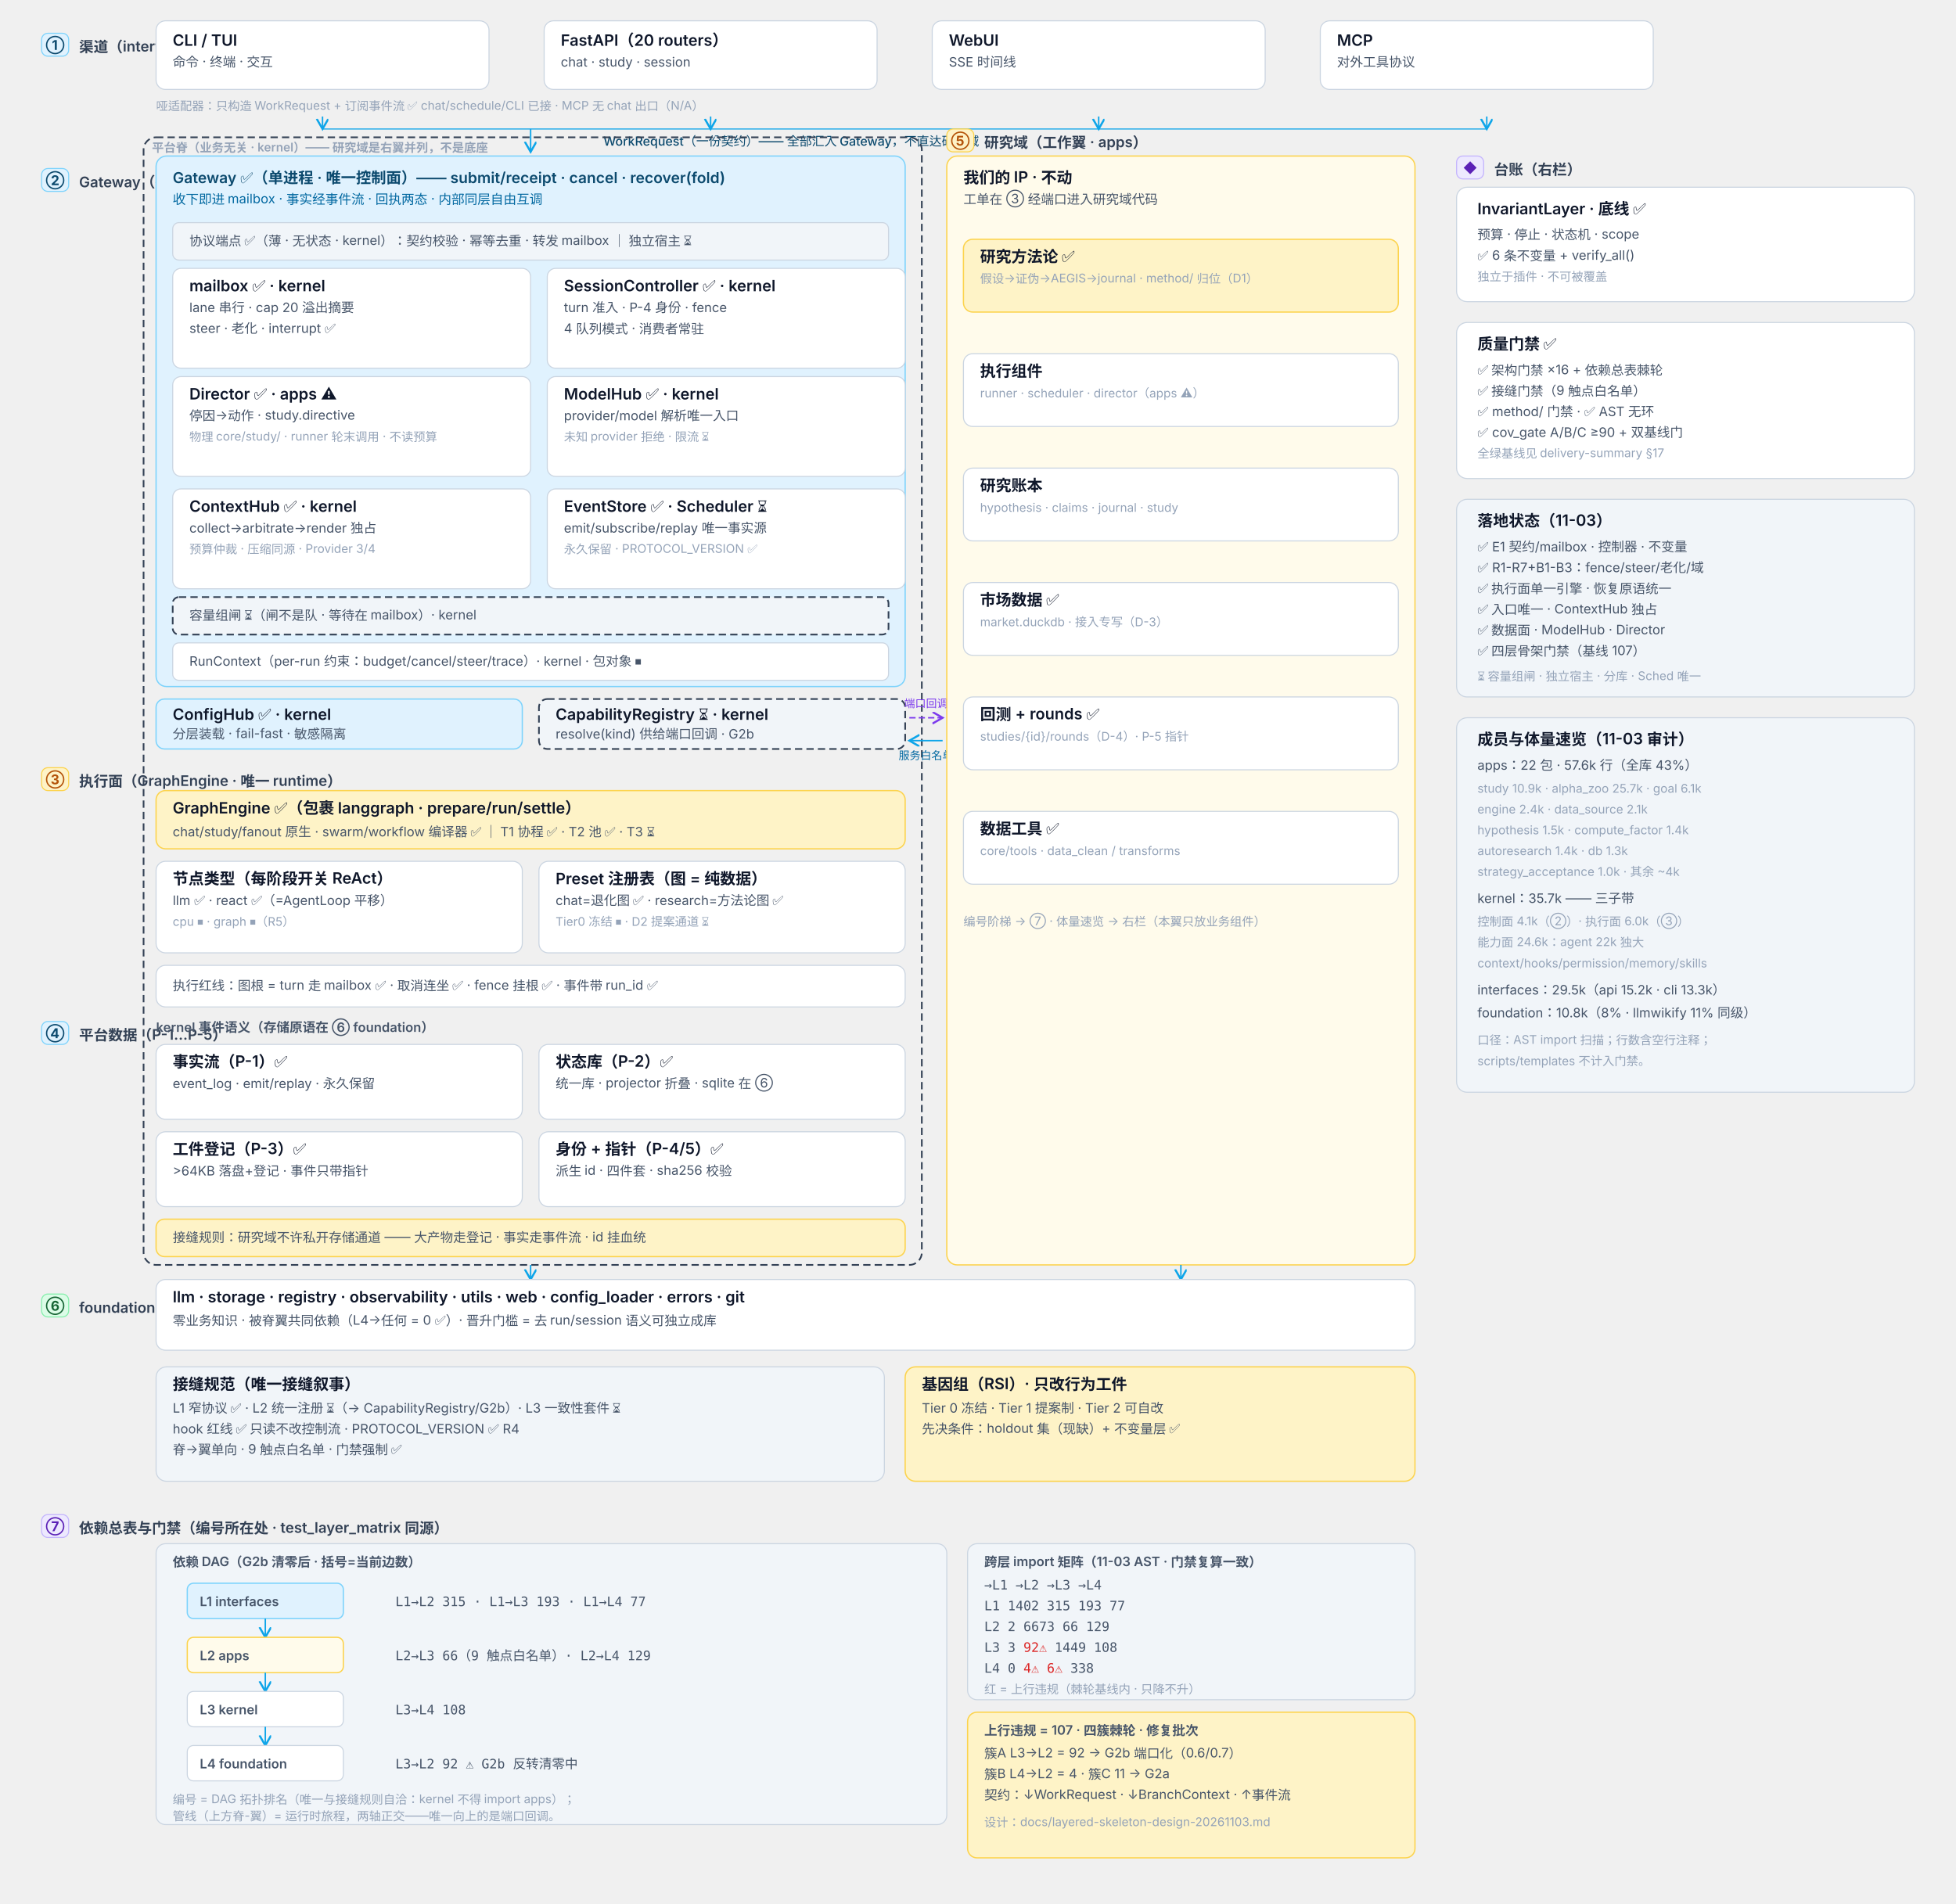
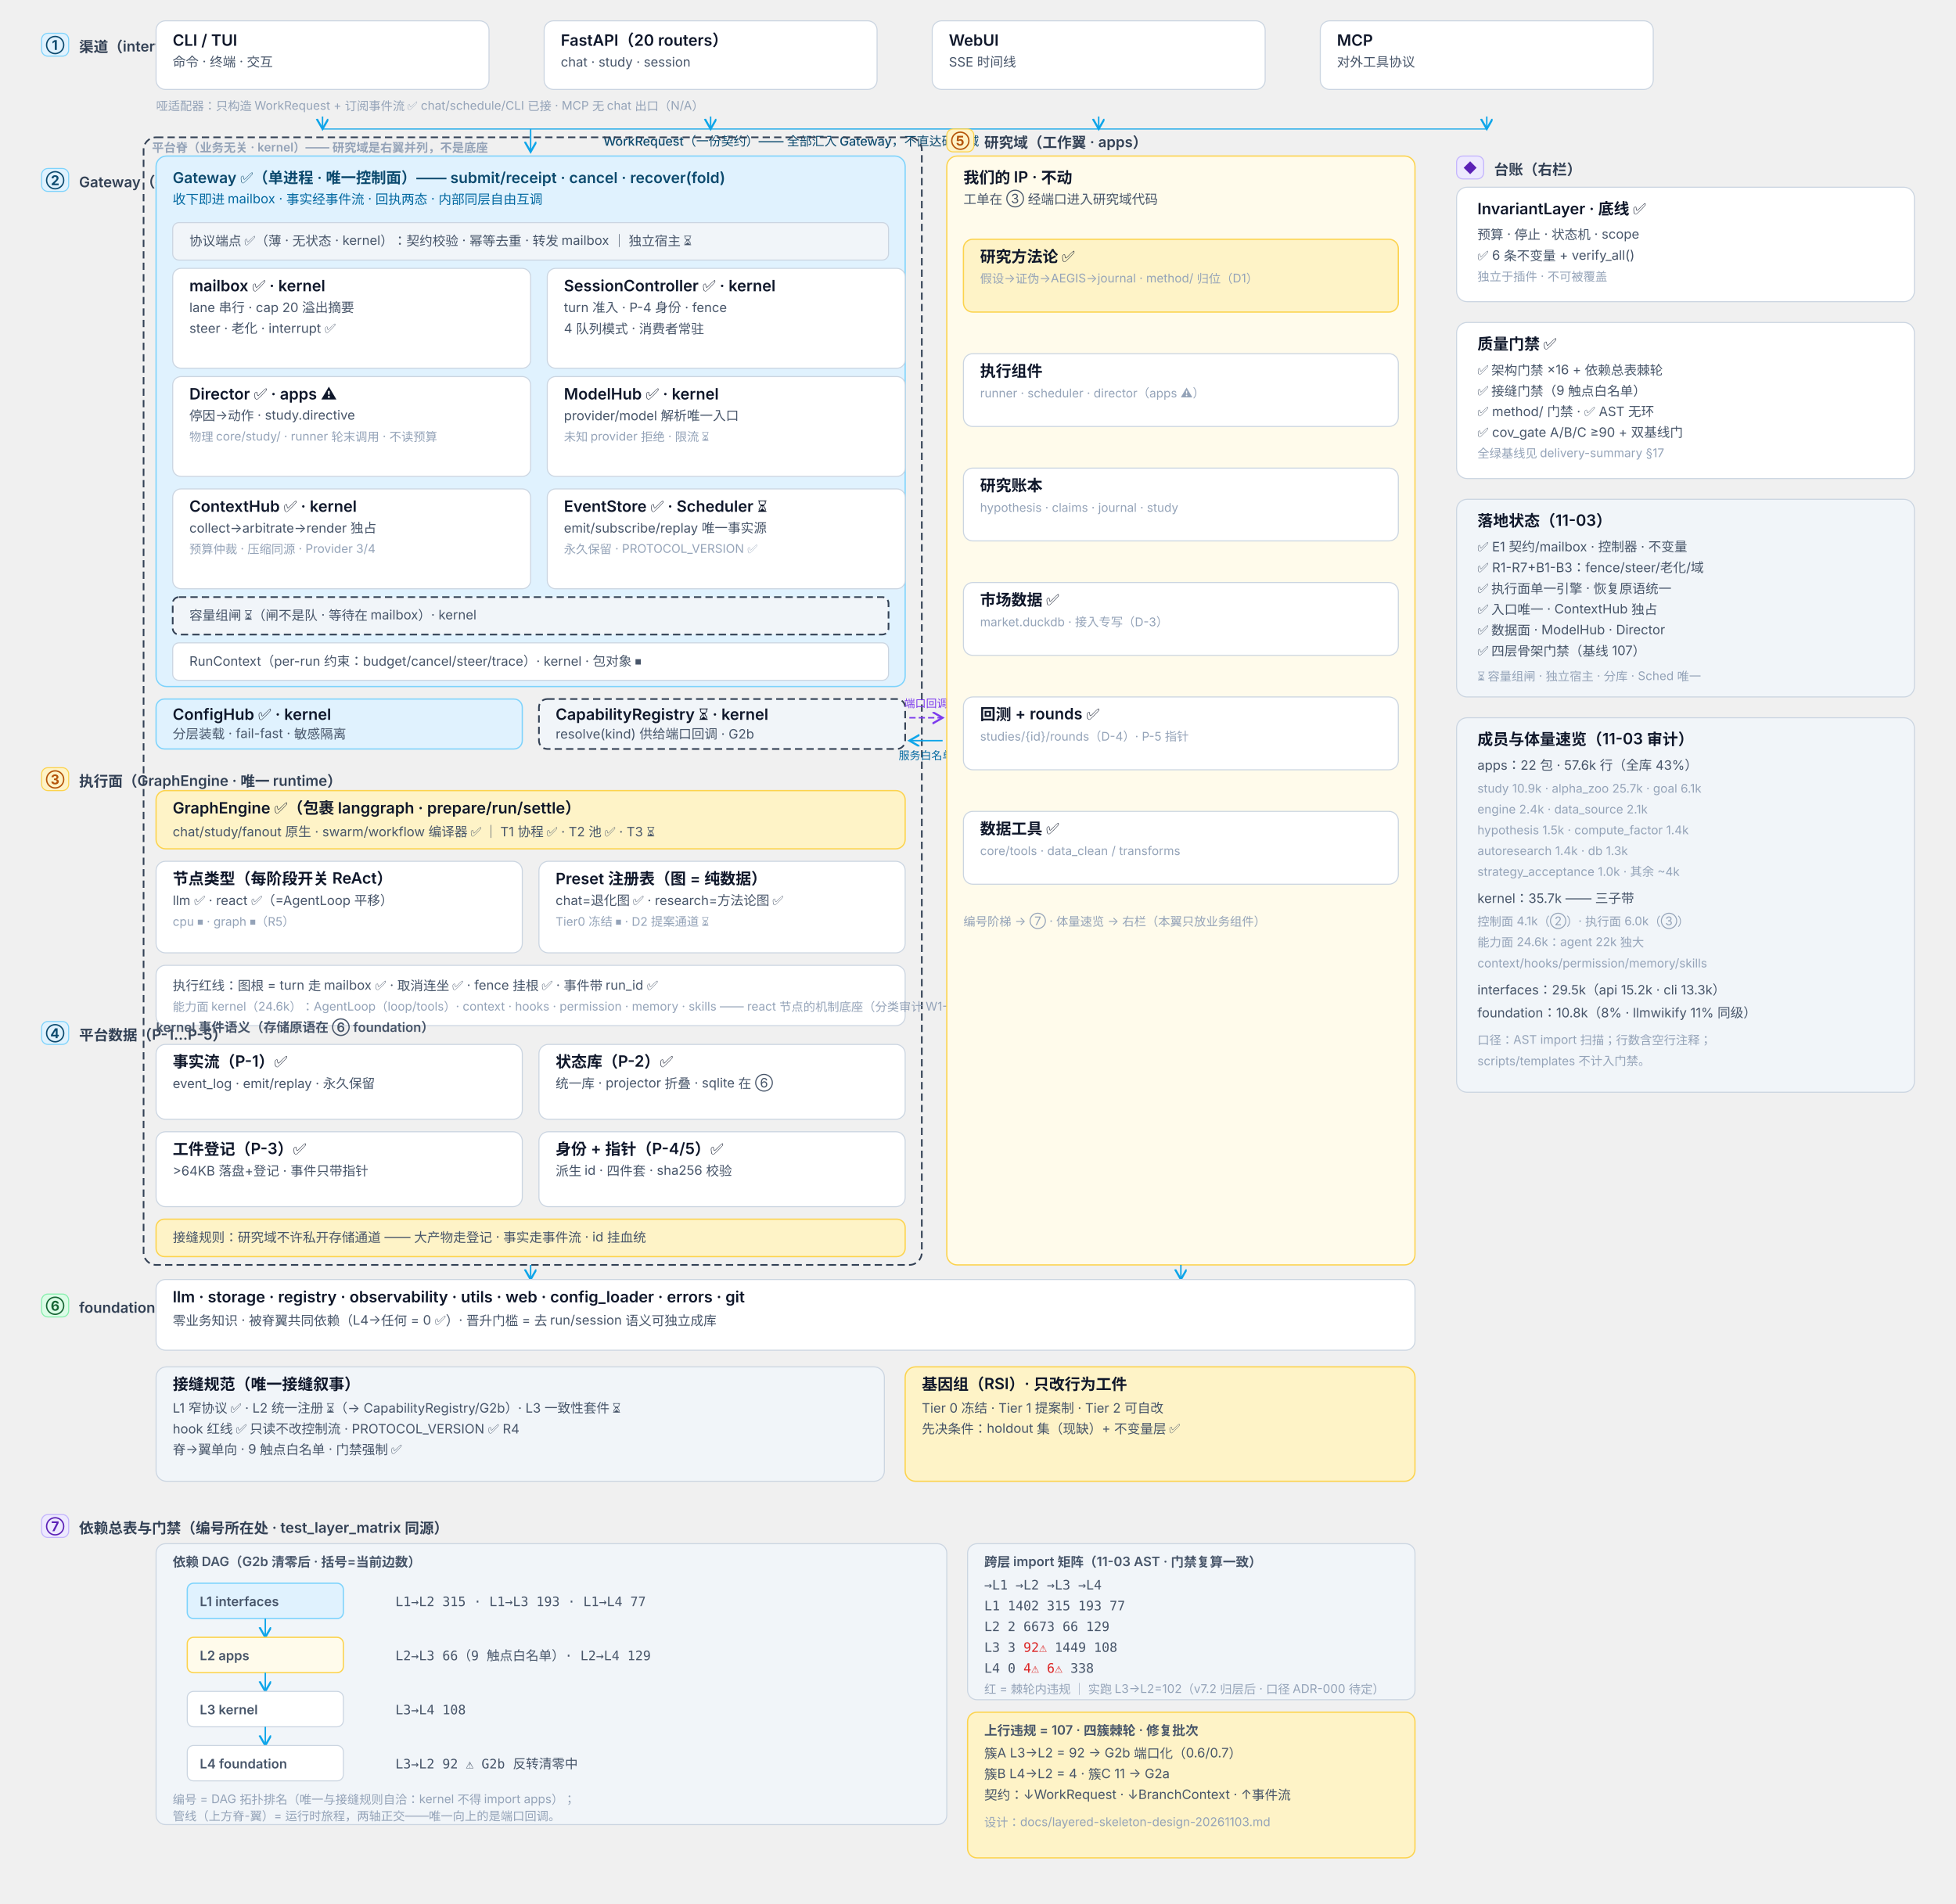
<svg xmlns="http://www.w3.org/2000/svg" viewBox="0 0 1880 1830" width="1880" height="1830" font-family="-apple-system, 'PingFang SC', 'Microsoft YaHei', sans-serif">
  <style>
    .lyr{font-size:14px;font-weight:600;fill:#334155}
    .bt{font-size:15px;font-weight:600;fill:#0f172a}
    .st{font-size:12.5px;fill:#475569}
    .sm{font-size:11.5px;fill:#94a3b8}
    .hub{font-size:14.5px;font-weight:600;fill:#0c4a6e}
    .hq{font-size:12.5px;fill:#0369a1}
    .flow-lbl{font-size:12px;font-weight:500;fill:#0c4a6e}
    .mono{font-family:Consolas, monospace}
    .num{font-size:13px;font-weight:700;text-anchor:middle}
    .box{fill:#fff;stroke:#cbd5e1;stroke-width:1}
    .boxb{fill:#e0f2fe;stroke:#7dd3fc;stroke-width:1.2}
    .boxa{fill:#fef3c7;stroke:#fcd34d;stroke-width:1.2}
    .boxd{fill:#f1f5f9;stroke:#334155;stroke-width:1.6;stroke-dasharray:7 4}
    .boxg{fill:#f1f5f9;stroke:#cbd5e1;stroke-width:1}
    .boxw{fill:#fffbeb;stroke:#fcd34d;stroke-width:1.2}
    .arb{stroke:#0ea5e9;stroke-width:1.4;fill:none;marker-end:url(#a2)}
    .arpu{stroke:#7c3aed;stroke-width:1.4;fill:none;stroke-dasharray:6 3;marker-end:url(#a3)}
  </style>
  <defs>
    <marker id="a2" markerWidth="9" markerHeight="9" refX="7" refY="4" orient="auto">
      <path d="M0,0 L7,4 L0,8" fill="none" stroke="#0ea5e9" stroke-width="1.4" />
    </marker>
    <marker id="a3" markerWidth="9" markerHeight="9" refX="7" refY="4" orient="auto">
      <path d="M0,0 L7,4 L0,8" fill="none" stroke="#7c3aed" stroke-width="1.4" />
    </marker>
  </defs>
  <rect x="40" y="32" width="26" height="22" rx="6" fill="#e0f2fe" stroke="#7dd3fc" />
  <text x="53" y="48" class="num" fill="#0c4a6e">①</text>
  <text x="76" y="50" class="lyr">渠道（interfaces · L1）</text>
  <rect x="150" y="20" width="320" height="66" rx="9" class="box" />
  <text x="166" y="44" class="bt">CLI / TUI</text>
  <text x="166" y="64" class="st">命令 · 终端 · 交互</text>
  <rect x="523" y="20" width="320" height="66" rx="9" class="box" />
  <text x="539" y="44" class="bt">FastAPI（20 routers）</text>
  <text x="539" y="64" class="st">chat · study · session</text>
  <rect x="896" y="20" width="320" height="66" rx="9" class="box" />
  <text x="912" y="44" class="bt">WebUI</text>
  <text x="912" y="64" class="st">SSE 时间线</text>
  <rect x="1269" y="20" width="320" height="66" rx="9" class="box" />
  <text x="1285" y="44" class="bt">MCP</text>
  <text x="1285" y="64" class="st">对外工具协议</text>
  <text x="150" y="106" class="sm">哑适配器：只构造 WorkRequest + 订阅事件流 ✅ chat/schedule/CLI 已接 · MCP 无 chat 出口（N/A）</text>
  <line x1="310" y1="112" x2="310" y2="124" class="arb" />
  <line x1="683" y1="112" x2="683" y2="124" class="arb" />
  <line x1="1056" y1="112" x2="1056" y2="124" class="arb" />
  <line x1="1429" y1="112" x2="1429" y2="124" class="arb" />
  <line x1="310" y1="124" x2="1429" y2="124" stroke="#0ea5e9" />
  <line x1="510" y1="124" x2="510" y2="146" class="arb" />
  <text x="580" y="140" class="flow-lbl">WorkRequest（一份契约）—— 全部汇入 Gateway，不直达研究域</text>
  <rect x="138" y="132" width="748" height="1084" rx="12" class="boxd" style="fill:none" />
  <text x="146" y="146" class="sm" style="font-weight:600">平台脊（业务无关 · kernel）—— 研究域是右翼并列，不是底座</text>
  <rect x="40" y="162" width="26" height="22" rx="6" fill="#e0f2fe" stroke="#7dd3fc" />
  <text x="53" y="178" class="num" fill="#0c4a6e">②</text>
  <text x="76" y="180" class="lyr">Gateway（控制面 · kernel）</text>
  <rect x="150" y="150" width="720" height="510" rx="10" class="boxb" />
  <text x="166" y="176" class="hub">Gateway ✅（单进程 · 唯一控制面）—— submit/receipt · cancel · recover(fold)</text>
  <text x="166" y="196" class="hq">收下即进 mailbox · 事实经事件流 · 回执两态 · 内部同层自由互调</text>
  <rect x="166" y="214" width="688" height="36" rx="6" class="boxg" />
  <text x="182" y="236" class="st">协议端点 ✅（薄 · 无状态 · kernel）：契约校验 · 幂等去重 · 转发 mailbox ｜ 独立宿主 ⏳</text>
  <rect x="166" y="258" width="344" height="96" rx="8" class="box" />
  <text x="182" y="280" class="bt">mailbox ✅ · kernel</text>
  <text x="182" y="300" class="st">lane 串行 · cap 20 溢出摘要</text>
  <text x="182" y="320" class="st">steer · 老化 · interrupt ✅</text>
  <rect x="526" y="258" width="344" height="96" rx="8" class="box" />
  <text x="542" y="280" class="bt">SessionController ✅ · kernel</text>
  <text x="542" y="300" class="st">turn 准入 · P-4 身份 · fence</text>
  <text x="542" y="320" class="st">4 队列模式 · 消费者常驻</text>
  <rect x="166" y="362" width="344" height="96" rx="8" class="box" />
  <text x="182" y="384" class="bt">Director ✅ · apps ⚠</text>
  <text x="182" y="404" class="st">停因→动作 · study.directive</text>
  <text x="182" y="424" class="sm">物理 core/study/ · runner 轮末调用 · 不读预算</text>
  <rect x="526" y="362" width="344" height="96" rx="8" class="box" />
  <text x="542" y="384" class="bt">ModelHub ✅ · kernel</text>
  <text x="542" y="404" class="st">provider/model 解析唯一入口</text>
  <text x="542" y="424" class="sm">未知 provider 拒绝 · 限流 ⏳</text>
  <rect x="166" y="470" width="344" height="96" rx="8" class="box" />
  <text x="182" y="492" class="bt">ContextHub ✅ · kernel</text>
  <text x="182" y="512" class="st">collect→arbitrate→render 独占</text>
  <text x="182" y="532" class="sm">预算仲裁 · 压缩同源 · Provider 3/4</text>
  <rect x="526" y="470" width="344" height="96" rx="8" class="box" />
  <text x="542" y="492" class="bt">EventStore ✅ · Scheduler ⏳</text>
  <text x="542" y="512" class="st">emit/subscribe/replay 唯一事实源</text>
  <text x="542" y="532" class="sm">永久保留 · PROTOCOL_VERSION ✅</text>
  <rect x="166" y="574" width="688" height="36" rx="6" class="boxd" />
  <text x="182" y="596" class="st">容量组闸 ⏳（闸不是队 · 等待在 mailbox）· kernel</text>
  <rect x="166" y="618" width="688" height="36" rx="6" class="box" />
  <text x="182" y="640" class="st">RunContext（per-run 约束：budget/cancel/steer/trace）· kernel · 包对象 ⏹</text>
  <rect x="150" y="672" width="352" height="48" rx="8" class="boxb" />
  <text x="166" y="692" class="bt">ConfigHub ✅ · kernel</text>
  <text x="166" y="710" class="st">分层装载 · fail-fast · 敏感隔离</text>
  <rect x="518" y="672" width="352" height="48" rx="8" class="boxd" />
  <text x="534" y="692" class="bt">CapabilityRegistry ⏳ · kernel</text>
  <text x="534" y="710" class="st">resolve(kind) 供给端口回调 · G2b</text>
  <line x1="874" y1="690" x2="906" y2="690" class="arpu" />
  <text x="890" y="680" font-size="10.5" fill="#7c3aed" text-anchor="middle" font-family="monospace">端口回调</text>
  <line x1="906" y1="712" x2="874" y2="712" class="arb" />
  <text x="890" y="730" font-size="10.5" fill="#0369a1" text-anchor="middle" font-family="monospace">服务白名单</text>
  <rect x="40" y="738" width="26" height="22" rx="6" fill="#fef3c7" stroke="#fcd34d" />
  <text x="53" y="754" class="num" fill="#b45309">③</text>
  <text x="76" y="756" class="lyr">执行面（GraphEngine · 唯一 runtime）</text>
  <rect x="150" y="760" width="720" height="56" rx="9" class="boxa" />
  <text x="166" y="782" class="bt">GraphEngine ✅（包裹 langgraph · prepare/run/settle）</text>
  <text x="166" y="804" class="st">chat/study/fanout 原生 · swarm/workflow 编译器 ✅ ｜ T1 协程 ✅ · T2 池 ✅ · T3 ⏳</text>
  <rect x="150" y="828" width="352" height="88" rx="9" class="box" />
  <text x="166" y="850" class="bt">节点类型（每阶段开关 ReAct）</text>
  <text x="166" y="870" class="st">llm ✅ · react ✅（=AgentLoop 平移）</text>
  <text x="166" y="890" class="sm">cpu ⏹ · graph ⏹（R5）</text>
  <rect x="518" y="828" width="352" height="88" rx="9" class="box" />
  <text x="534" y="850" class="bt">Preset 注册表（图 = 纯数据）</text>
  <text x="534" y="870" class="st">chat=退化图 ✅ · research=方法论图 ✅</text>
  <text x="534" y="890" class="sm">Tier0 冻结 ⏹ · D2 提案通道 ⏳</text>
-   <rect x="150" y="928" width="720" height="40" rx="9" class="box" />
+   <rect x="150" y="928" width="720" height="58" rx="9" class="box" />
  <text x="166" y="952" class="st">执行红线：图根 = turn 走 mailbox ✅ · 取消连坐 ✅ · fence 挂根 ✅ · 事件带 run_id ✅</text>
+   <text x="166" y="972" class="sm">能力面 kernel（24.6k）：AgentLoop（loop/tools）· context · hooks · permission · memory · skills —— react 节点的机制底座（分类审计 W1-1）</text>
  <rect x="40" y="982" width="26" height="22" rx="6" fill="#e0f2fe" stroke="#7dd3fc" />
  <text x="53" y="998" class="num" fill="#0c4a6e">④</text>
  <text x="76" y="1000" class="lyr">平台数据（P-1…P-5）</text>
  <text x="150" y="992" class="st" style="font-weight:600">kernel 事件语义（存储原语在 ⑥ foundation）</text>
  <rect x="150" y="1004" width="352" height="72" rx="9" class="box" />
  <text x="166" y="1026" class="bt">事实流（P-1）✅</text>
  <text x="166" y="1046" class="st">event_log · emit/replay · 永久保留</text>
  <rect x="518" y="1004" width="352" height="72" rx="9" class="box" />
  <text x="534" y="1026" class="bt">状态库（P-2）✅</text>
  <text x="534" y="1046" class="st">统一库 · projector 折叠 · sqlite 在 ⑥</text>
  <rect x="150" y="1088" width="352" height="72" rx="9" class="box" />
  <text x="166" y="1110" class="bt">工件登记（P-3）✅</text>
  <text x="166" y="1130" class="st">&gt;64KB 落盘+登记 · 事件只带指针</text>
  <rect x="518" y="1088" width="352" height="72" rx="9" class="box" />
  <text x="534" y="1110" class="bt">身份 + 指针（P-4/5）✅</text>
  <text x="534" y="1130" class="st">派生 id · 四件套 · sha256 校验</text>
  <rect x="150" y="1172" width="720" height="36" rx="8" class="boxa" />
  <text x="166" y="1194" class="st">接缝规则：研究域不许私开存储通道 —— 大产物走登记 · 事实走事件流 · id 挂血统</text>
  <rect x="910" y="124" width="26" height="22" rx="6" fill="#fef3c7" stroke="#fcd34d" />
  <text x="923" y="140" class="num" fill="#b45309">⑤</text>
  <text x="946" y="142" class="lyr">研究域（工作翼 · apps）</text>
  <rect x="910" y="150" width="450" height="1066" rx="10" class="boxw" />
  <text x="926" y="176" class="bt">我们的 IP · 不动</text>
  <text x="926" y="196" class="st">工单在 ③ 经端口进入研究域代码</text>
  <rect x="926" y="230" width="418" height="70" rx="9" class="boxa" />
  <text x="942" y="252" class="bt">研究方法论 ✅</text>
  <text x="942" y="272" class="sm">假设→证伪→AEGIS→journal · method/ 归位（D1）</text>
  <rect x="926" y="340" width="418" height="70" rx="9" class="box" />
  <text x="942" y="362" class="bt">执行组件</text>
  <text x="942" y="382" class="sm">runner · scheduler · director（apps ⚠）</text>
  <rect x="926" y="450" width="418" height="70" rx="9" class="box" />
  <text x="942" y="472" class="bt">研究账本</text>
  <text x="942" y="492" class="sm">hypothesis · claims · journal · study</text>
  <rect x="926" y="560" width="418" height="70" rx="9" class="box" />
  <text x="942" y="582" class="bt">市场数据 ✅</text>
  <text x="942" y="602" class="sm">market.duckdb · 接入专写（D-3）</text>
  <rect x="926" y="670" width="418" height="70" rx="9" class="box" />
  <text x="942" y="692" class="bt">回测 + rounds ✅</text>
  <text x="942" y="712" class="sm">studies/{id}/rounds（D-4）· P-5 指针</text>
  <rect x="926" y="780" width="418" height="70" rx="9" class="box" />
  <text x="942" y="802" class="bt">数据工具 ✅</text>
  <text x="942" y="822" class="sm">core/tools · data_clean / transforms</text>
  <text x="926" y="890" class="sm">编号阶梯 → ⑦ · 体量速览 → 右栏（本翼只放业务组件）</text>
  <rect x="1400" y="150" width="26" height="22" rx="6" fill="#ede9fe" stroke="#c4b5fd" />
  <text x="1413" y="166" class="num" fill="#5b21b6">◆</text>
  <text x="1436" y="168" class="lyr">台账（右栏）</text>
  <rect x="1400" y="180" width="440" height="110" rx="10" class="box" />
  <text x="1420" y="206" class="bt">InvariantLayer · 底线 ✅</text>
  <text x="1420" y="230" class="st">预算 · 停止 · 状态机 · scope</text>
  <text x="1420" y="250" class="st">✅ 6 条不变量 + verify_all()</text>
  <text x="1420" y="270" class="sm">独立于插件 · 不可被覆盖</text>
  <rect x="1400" y="310" width="440" height="150" rx="10" class="box" />
  <text x="1420" y="336" class="bt">质量门禁 ✅</text>
  <text x="1420" y="360" class="st">✅ 架构门禁 ×16 + 依赖总表棘轮</text>
  <text x="1420" y="380" class="st">✅ 接缝门禁（9 触点白名单）</text>
  <text x="1420" y="400" class="st">✅ method/ 门禁 · ✅ AST 无环</text>
  <text x="1420" y="420" class="st">✅ cov_gate A/B/C ≥90 + 双基线门</text>
  <text x="1420" y="440" class="sm">全绿基线见 delivery-summary §17</text>
  <rect x="1400" y="480" width="440" height="190" rx="10" class="boxg" />
  <text x="1420" y="506" class="bt">落地状态（11-03）</text>
  <text x="1420" y="530" class="st">✅ E1 契约/mailbox · 控制器 · 不变量</text>
  <text x="1420" y="550" class="st">✅ R1-R7+B1-B3：fence/steer/老化/域</text>
  <text x="1420" y="570" class="st">✅ 执行面单一引擎 · 恢复原语统一</text>
  <text x="1420" y="590" class="st">✅ 入口唯一 · ContextHub 独占</text>
  <text x="1420" y="610" class="st">✅ 数据面 · ModelHub · Director</text>
  <text x="1420" y="630" class="st">✅ 四层骨架门禁（基线 107）</text>
  <text x="1420" y="654" class="sm">⏳ 容量组闸 · 独立宿主 · 分库 · Sched 唯一</text>
  <rect x="1400" y="690" width="440" height="360" rx="10" class="boxg" />
  <text x="1420" y="716" class="bt">成员与体量速览（11-03 审计）</text>
  <text x="1420" y="740" class="st">apps：22 包 · 57.6k 行（全库 43%）</text>
  <text x="1420" y="762" class="sm">study 10.9k · alpha_zoo 25.7k · goal 6.1k</text>
  <text x="1420" y="782" class="sm">engine 2.4k · data_source 2.1k</text>
  <text x="1420" y="802" class="sm">hypothesis 1.5k · compute_factor 1.4k</text>
  <text x="1420" y="822" class="sm">autoresearch 1.4k · db 1.3k</text>
  <text x="1420" y="842" class="sm">strategy_acceptance 1.0k · 其余 ~4k</text>
  <text x="1420" y="868" class="st">kernel：35.7k —— 三子带</text>
  <text x="1420" y="890" class="sm">控制面 4.1k（②）· 执行面 6.0k（③）</text>
  <text x="1420" y="910" class="sm">能力面 24.6k：agent 22k 独大</text>
  <text x="1420" y="930" class="sm">context/hooks/permission/memory/skills</text>
  <text x="1420" y="956" class="st">interfaces：29.5k（api 15.2k · cli 13.3k）</text>
  <text x="1420" y="978" class="st">foundation：10.8k（8% · llmwikify 11% 同级）</text>
  <text x="1420" y="1004" class="sm">口径：AST import 扫描；行数含空行注释；</text>
  <text x="1420" y="1024" class="sm">scripts/templates 不计入门禁。</text>
  <line x1="510" y1="1216" x2="510" y2="1230" class="arb" />
  <line x1="1135" y1="1216" x2="1135" y2="1230" class="arb" />
  <rect x="40" y="1244" width="26" height="22" rx="6" fill="#dcfce7" stroke="#86efac" />
  <text x="53" y="1260" class="num" fill="#166534">⑥</text>
  <text x="76" y="1262" class="lyr">foundation（L4 · 共同底座）</text>
  <rect x="150" y="1230" width="1210" height="68" rx="9" class="box" />
  <text x="166" y="1252" class="bt">llm · storage · registry · observability · utils · web · config_loader · errors · git</text>
  <text x="166" y="1274" class="st">零业务知识 · 被脊翼共同依赖（L4→任何 = 0 ✅）· 晋升门槛 = 去 run/session 语义可独立成库</text>
  <rect x="150" y="1314" width="700" height="110" rx="10" class="boxg" />
  <text x="166" y="1336" class="bt">接缝规范（唯一接缝叙事）</text>
  <text x="166" y="1358" class="st">L1 窄协议 ✅ · L2 统一注册 ⏳（→ CapabilityRegistry/G2b）· L3 一致性套件 ⏳</text>
  <text x="166" y="1378" class="st">hook 红线 ✅ 只读不改控制流 · PROTOCOL_VERSION ✅ R4</text>
  <text x="166" y="1398" class="st">脊→翼单向 · 9 触点白名单 · 门禁强制 ✅</text>
  <rect x="870" y="1314" width="490" height="110" rx="10" class="boxa" />
  <text x="886" y="1336" class="bt">基因组（RSI）· 只改行为工件</text>
  <text x="886" y="1358" class="st">Tier 0 冻结 · Tier 1 提案制 · Tier 2 可自改</text>
  <text x="886" y="1378" class="st">先决条件：holdout 集（现缺）+ 不变量层 ✅</text>
  <rect x="40" y="1456" width="26" height="22" rx="6" fill="#ede9fe" stroke="#c4b5fd" />
  <text x="53" y="1472" class="num" fill="#5b21b6">⑦</text>
  <text x="76" y="1474" class="lyr">依赖总表与门禁（编号所在处 · test_layer_matrix 同源）</text>
  <rect x="150" y="1484" width="760" height="270" rx="9" class="boxg" />
  <text x="166" y="1506" class="st" style="font-weight:600">依赖 DAG（G2b 清零后 · 括号=当前边数）</text>
  <rect x="180" y="1522" width="150" height="34" rx="6" class="boxb" />
  <text x="192" y="1544" class="st" font-weight="600">L1 interfaces</text>
  <line x1="255" y1="1556" x2="255" y2="1574" class="arb" />
  <rect x="180" y="1574" width="150" height="34" rx="6" class="boxw" />
  <text x="192" y="1596" class="st" font-weight="600">L2 apps</text>
  <line x1="255" y1="1608" x2="255" y2="1626" class="arb" />
  <rect x="180" y="1626" width="150" height="34" rx="6" class="box" />
  <text x="192" y="1648" class="st" font-weight="600">L3 kernel</text>
  <line x1="255" y1="1660" x2="255" y2="1678" class="arb" />
  <rect x="180" y="1678" width="150" height="34" rx="6" class="box" />
  <text x="192" y="1700" class="st" font-weight="600">L4 foundation</text>
  <text x="380" y="1544" class="st mono">L1→L2 315 · L1→L3 193 · L1→L4 77</text>
  <text x="380" y="1596" class="st mono">L2→L3 66（9 触点白名单）· L2→L4 129</text>
  <text x="380" y="1648" class="st mono">L3→L4 108</text>
  <text x="380" y="1700" class="st mono" fill="#dc2626">L3→L2 92 ⚠ G2b 反转清零中</text>
  <text x="166" y="1734" class="sm">编号 = DAG 拓扑排名（唯一与接缝规则自洽：kernel 不得 import apps）；</text>
  <text x="166" y="1750" class="sm">管线（上方脊-翼）= 运行时旅程，两轴正交——唯一向上的是端口回调。</text>
  <rect x="930" y="1484" width="430" height="150" rx="9" class="boxg" />
  <text x="946" y="1506" class="st" style="font-weight:600">跨层 import 矩阵（11-03 AST · 门禁复算一致）</text>
  <text x="946" y="1528" class="st mono">      →L1    →L2    →L3    →L4</text>
  <text x="946" y="1548" class="st mono">L1  1402    315    193     77</text>
  <text x="946" y="1568" class="st mono">L2     2   6673     66    129</text>
  <text x="946" y="1588" class="st mono">L3     3  <tspan fill="#dc2626">92⚠</tspan>   1449    108</text>
  <text x="946" y="1608" class="st mono">L4     0    <tspan fill="#dc2626">4⚠</tspan>
    <tspan fill="#dc2626">6⚠</tspan>    338</text>
-   <text x="946" y="1628" class="sm">红 = 上行违规（棘轮基线内 · 只降不升）</text>
+   <text x="946" y="1628" class="sm">红 = 棘轮内违规 ｜ 实跑 L3→L2=102（v7.2 归层后 · 口径 ADR-000 待定）</text>
  <rect x="930" y="1646" width="430" height="140" rx="9" class="boxa" />
  <text x="946" y="1668" class="st" style="font-weight:600">上行违规 = 107 · 四簇棘轮 · 修复批次</text>
  <text x="946" y="1690" class="st">簇A L3→L2 = 92 → G2b 端口化（0.6/0.7）</text>
  <text x="946" y="1710" class="st">簇B L4→L2 = 4 · 簇C 11 → G2a</text>
  <text x="946" y="1730" class="st">契约：↓WorkRequest · ↓BranchContext · ↑事件流</text>
  <text x="946" y="1756" class="sm">设计：docs/layered-skeleton-design-20261103.md</text>
</svg>
